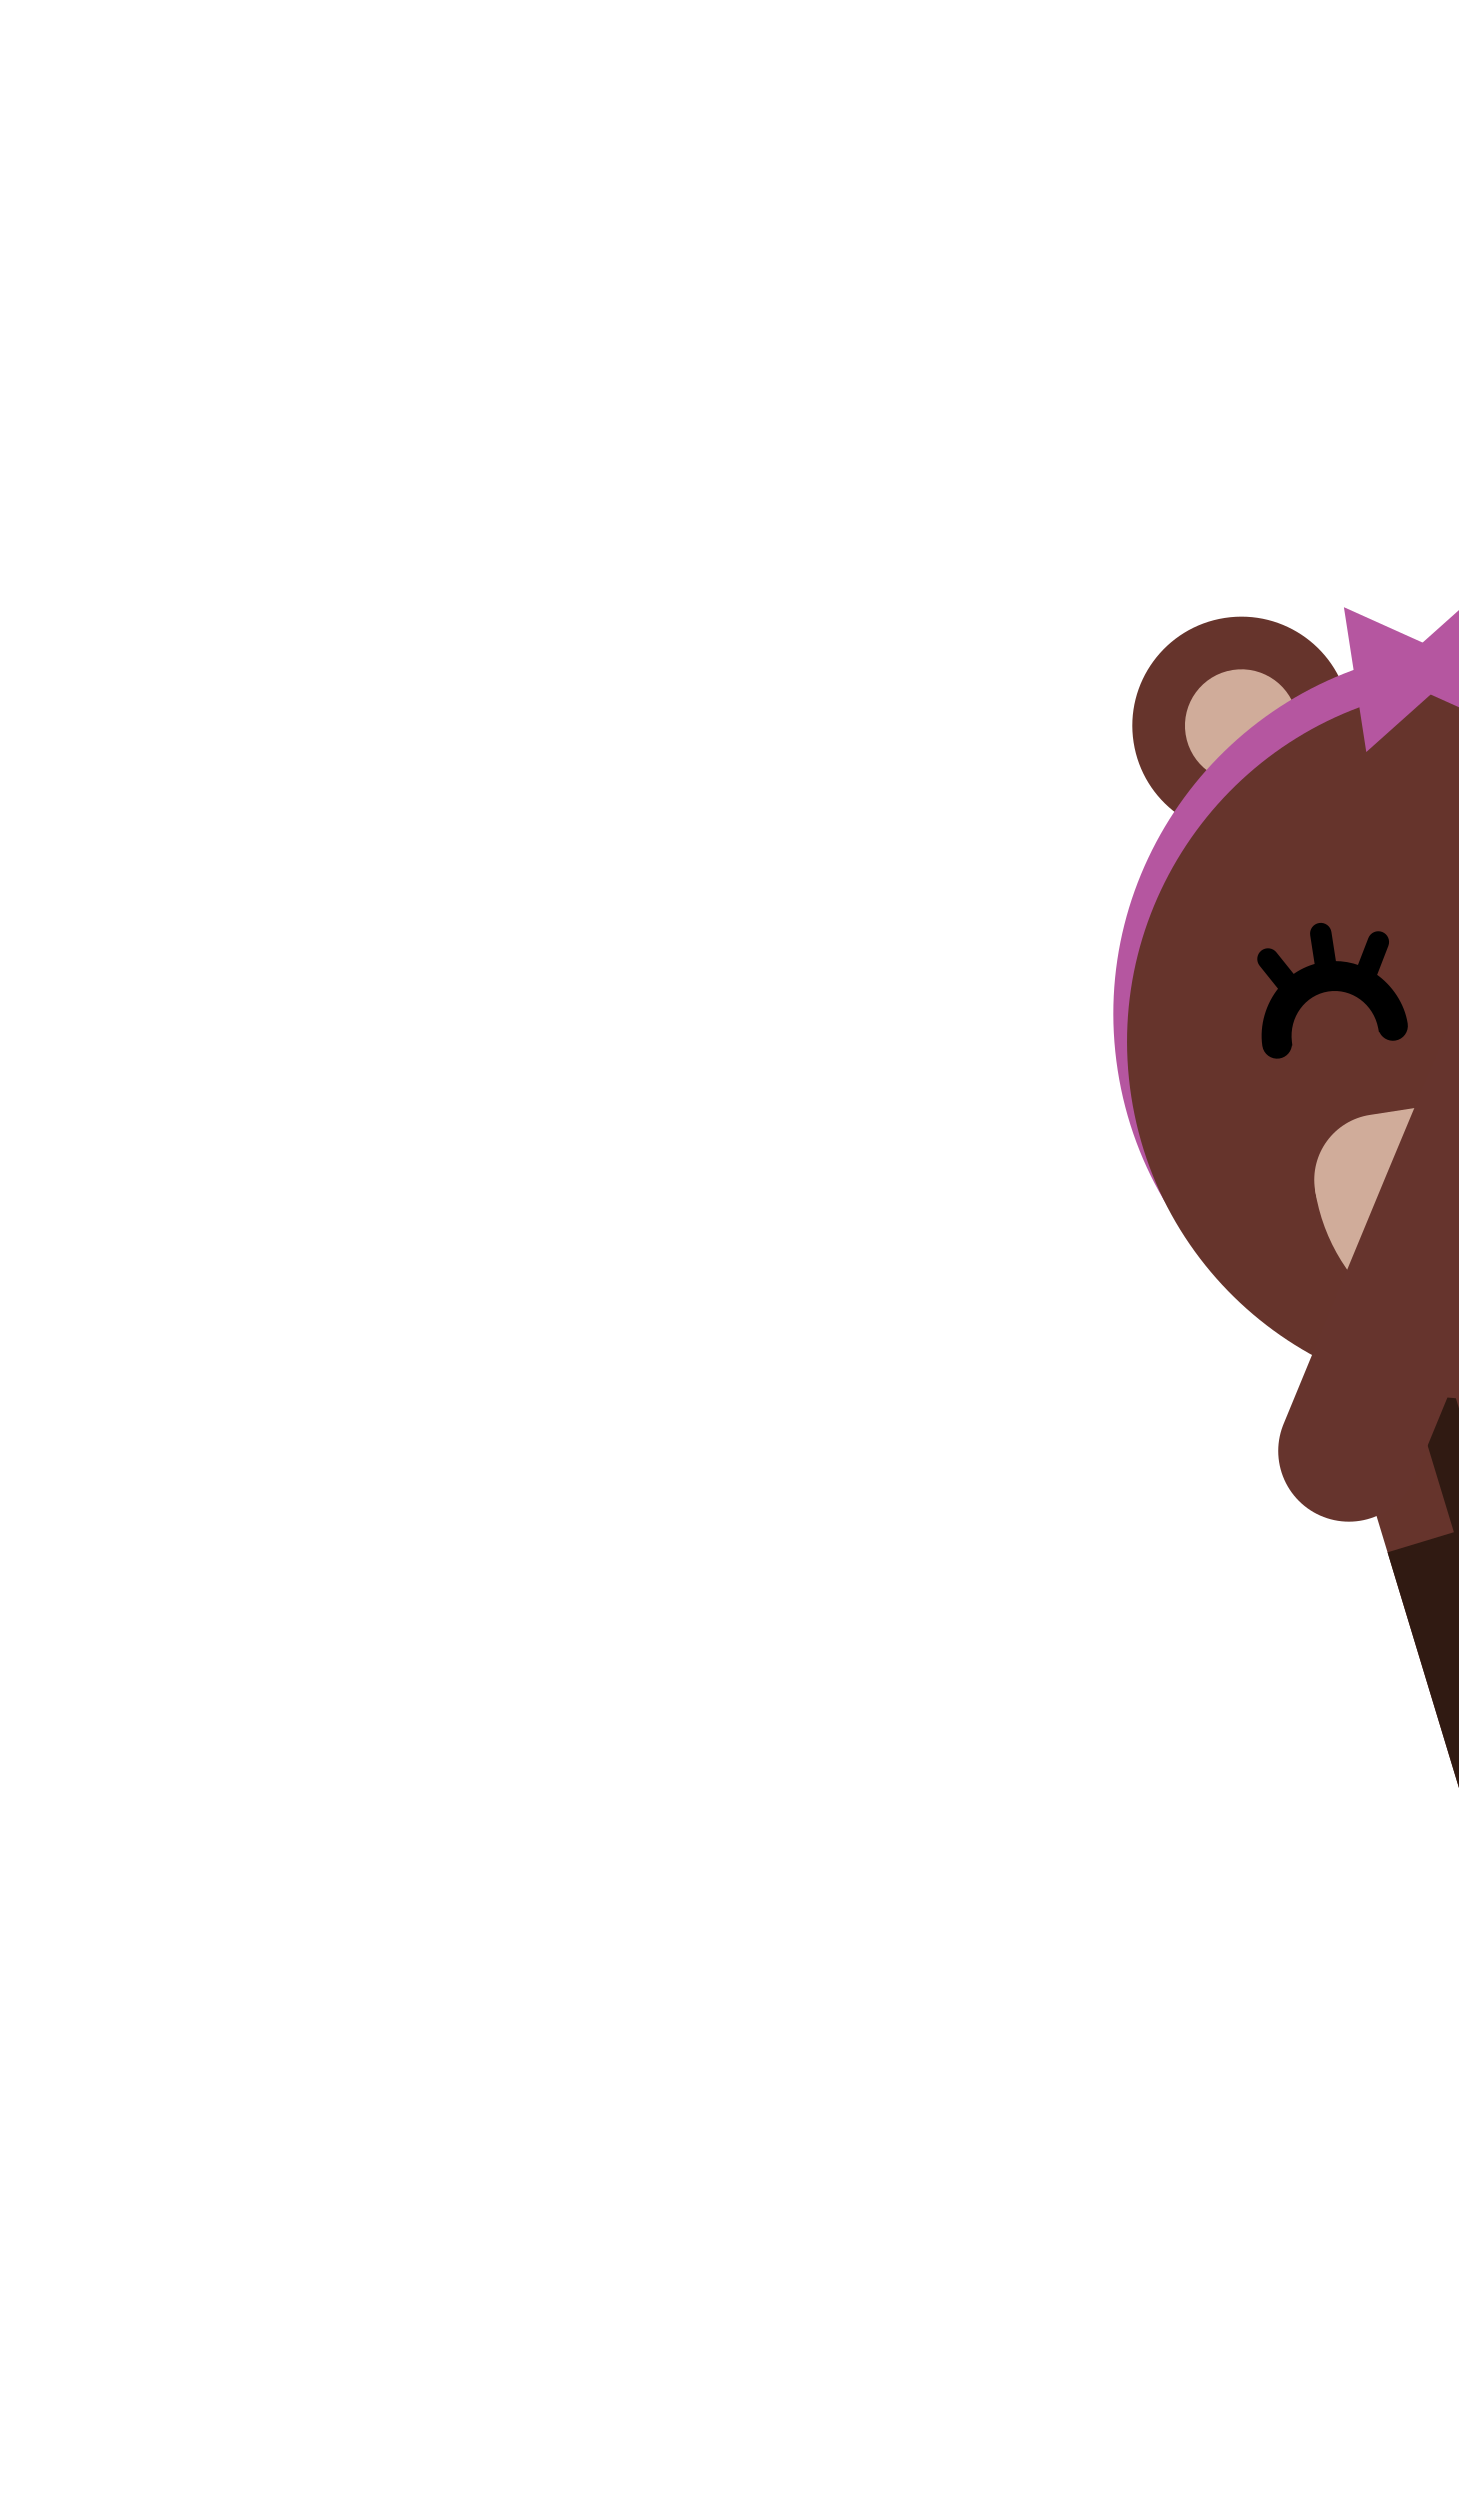
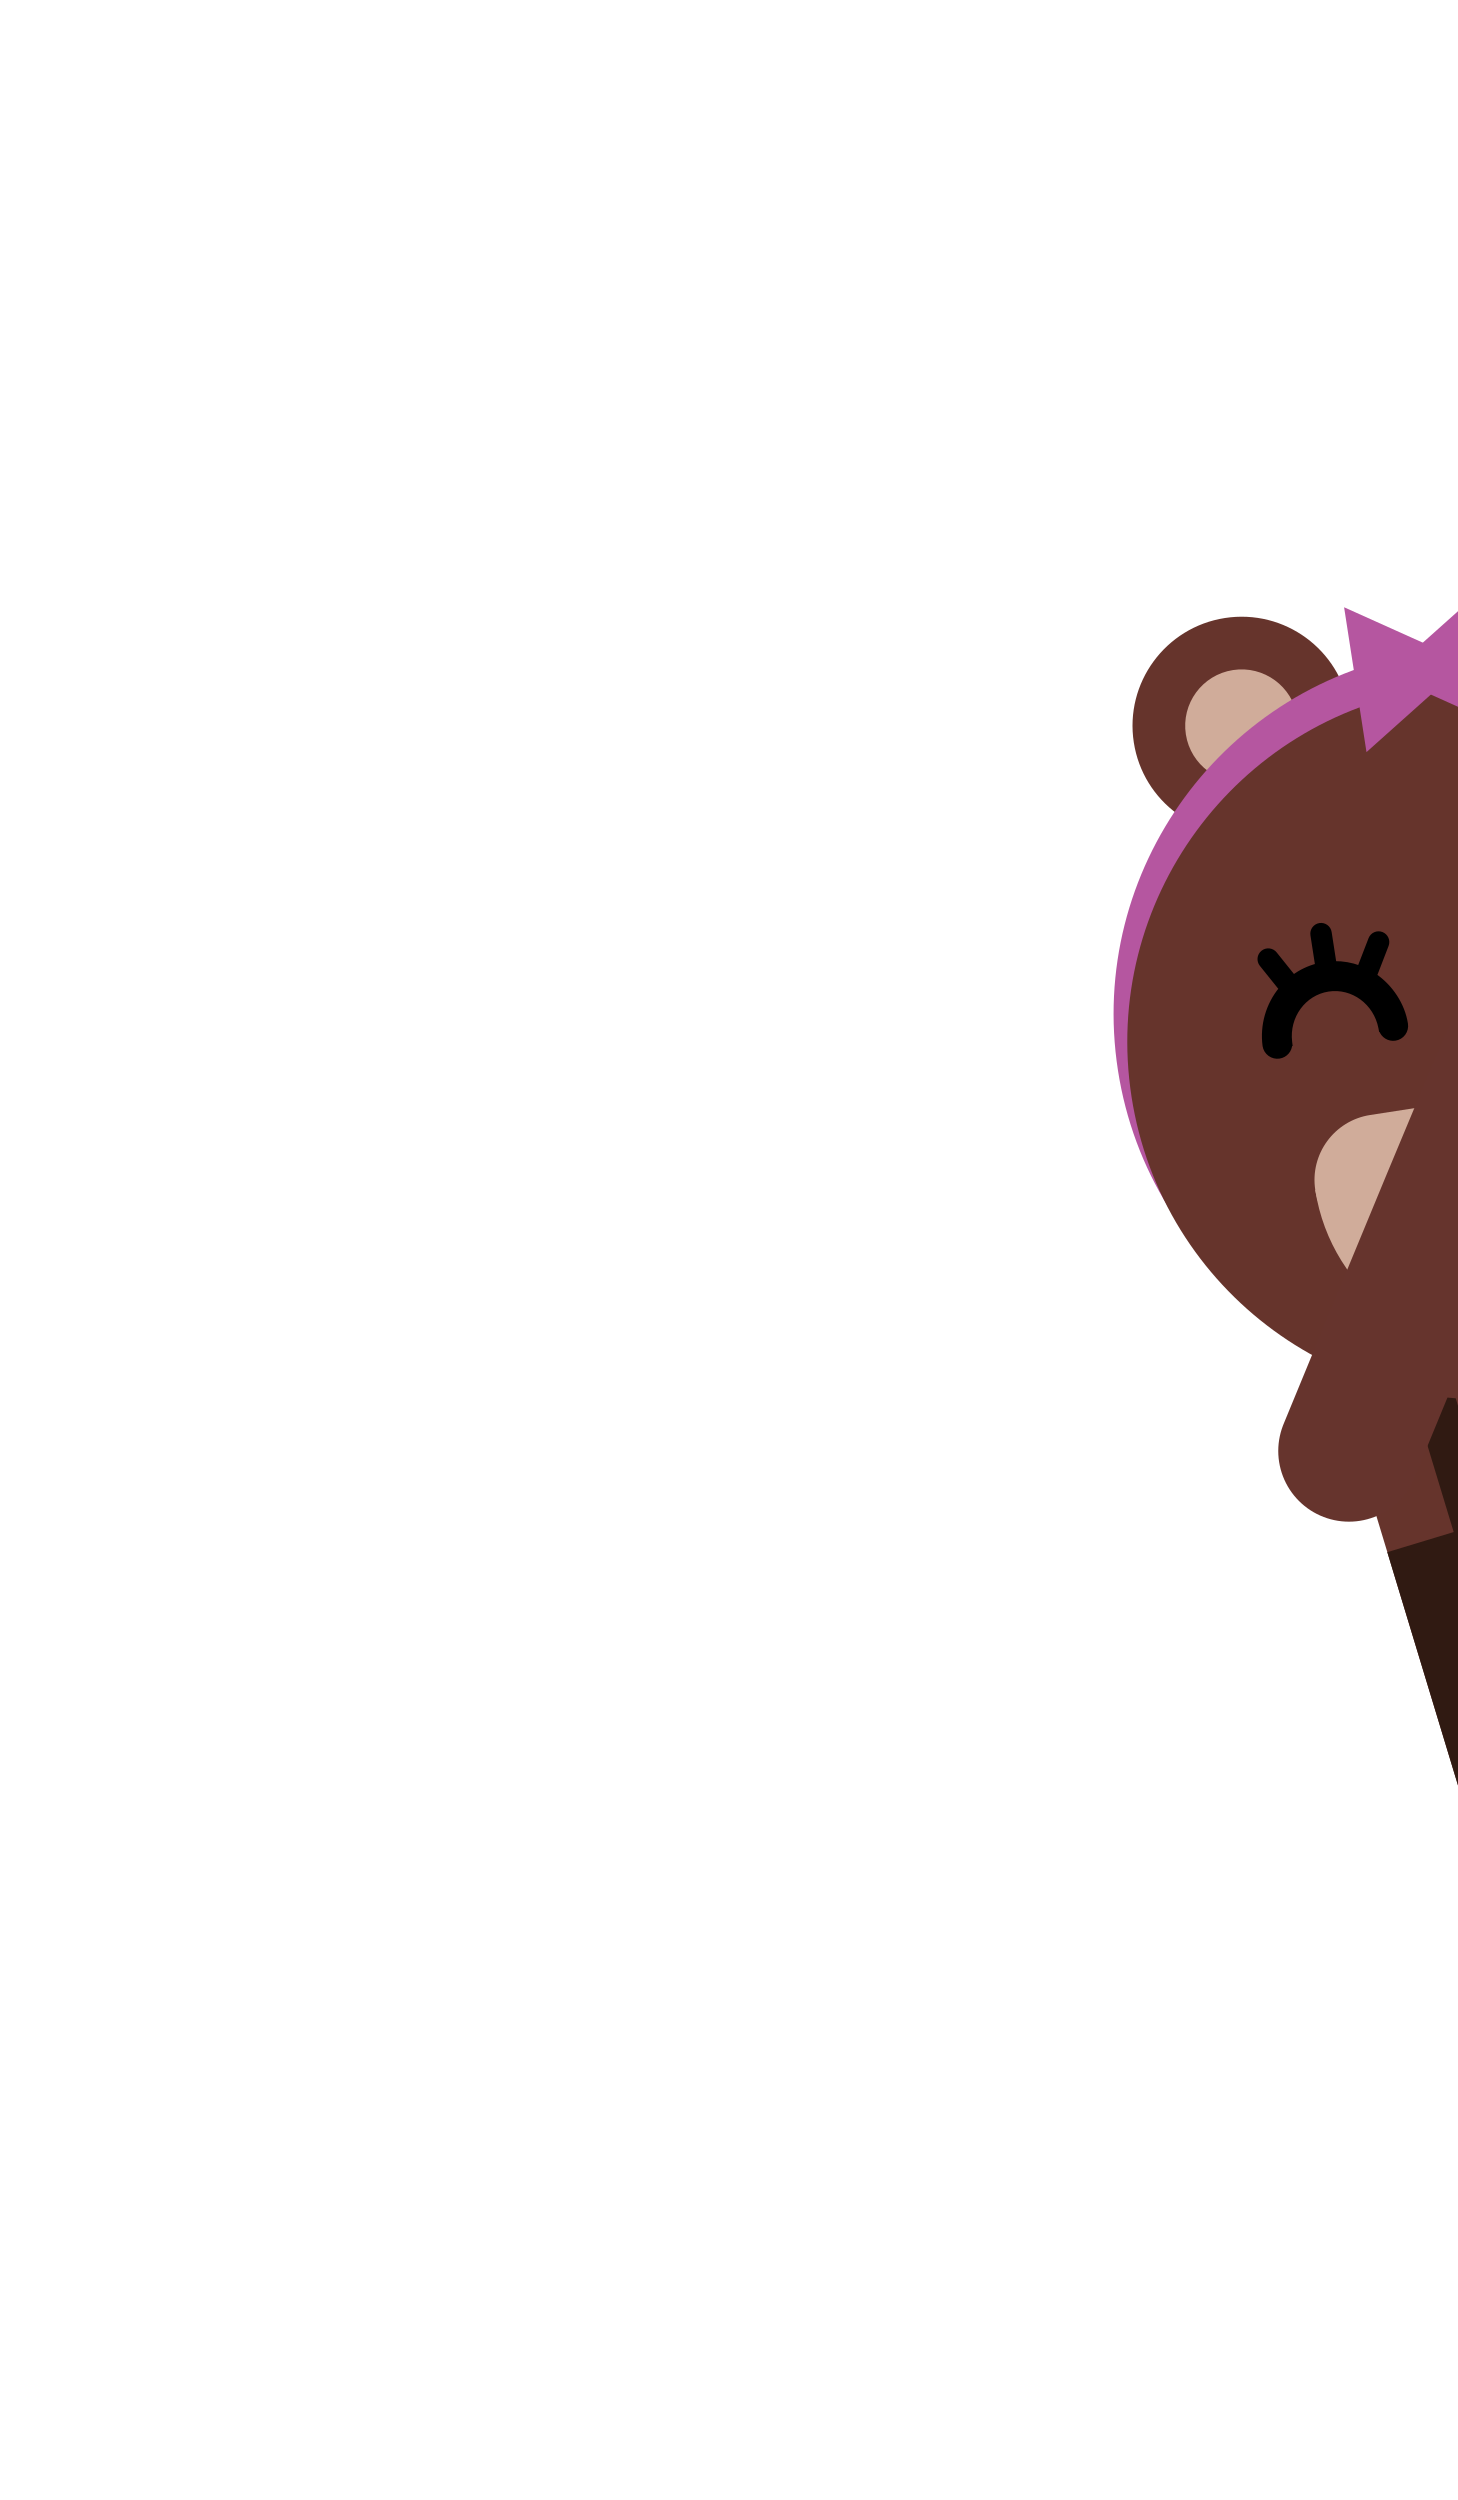
<svg xmlns="http://www.w3.org/2000/svg" width="800" height="800" style="width:100%;height:100%">
  <defs>
    <clipPath id="a">
      <path d="M0 0h800v800H0z" />
    </clipPath>
    <clipPath id="b">
      <path d="M0 0h400v400H0z" />
    </clipPath>
    <clipPath id="c">
      <path d="M0 0h500v500H0z" />
    </clipPath>
  </defs>
  <g clip-path="url(#a)">
-     <g display="block">
-       <g>
-         <path stroke-linecap="round" stroke-linejoin="round" stroke="#5E79BC" stroke-width="38" d="M431.66 705l5.52-115.53 5.52-115.54" fill="none" />
+     <path stroke-linecap="round" stroke-linejoin="round" stroke="#5E79BC" stroke-width="38" d="M431.66 705l5.52-115.53 5.52-115.54M375 705s0 0 0 0 4.09-82 6.02-107.85c1.92-25.85 10-107.55 10-107.55" fill="none" display="block" />
+     <g clip-path="url(#b)" transform="rotate(-16.86 935.87 -342.7)" display="block">
+       <g display="block">
+         <path fill="#5E79BB" d="M258.7 280.27a58.83 58.83 0 1 1-117.65 0 58.83 58.83 0 0 1 117.66 0z" />
+         <path fill="#66342C" d="M151.83 157.7a48.04 48.04 0 1 1 96.1 0v88.74h-96.1V157.7z" />
+         <path fill="#301A12" d="M232.72 122.64a48.23 48.23 0 0 0-9.8-7.1v52.21H178.3v-52.99a48.14 48.14 0 0 0-9.8 6.56v46.43h-16.68v78.69h96.1v-78.69h-15.2v-45.11z" />
      </g>
    </g>
-     <g display="block">
-       <g>
-         <path stroke-linecap="round" stroke-linejoin="round" stroke="#5E79BC" stroke-width="38" d="M375 705s0 0 0 0 4.09-82 6.02-107.85c1.92-25.85 10-107.55 10-107.55" fill="none" />
+     <path stroke-linecap="round" stroke-linejoin="round" stroke="#66342D" stroke-width="34" d="M573.82 206.07s0 0 0 0-53.95 47.58-73.23 61.85c-19.28 14.27-80.55 51.96-80.55 51.96" fill="none" display="block" />
+     <g clip-path="url(#c)" transform="rotate(-8.79 587.3 -795.03) scale(.8)" display="block">
+       <g display="block">
+         <path fill="#D0AC9A" d="M193.94 136.22a16.36 16.36 0 0 1 22.36 6l6.22 10.8a16.4 16.4 0 0 1-6 22.38 16.36 16.36 0 0 1-22.37-6l-6.22-10.8a16.4 16.4 0 0 1 6-22.38z" />
+         <path stroke="#66342C" stroke-width="11.3" d="M193.94 136.22s0 0 0 0a16.36 16.36 0 0 1 22.36 6l6.22 10.8a16.4 16.4 0 0 1-6 22.38 16.36 16.36 0 0 1-22.37-6l-6.22-10.8a16.4 16.4 0 0 1 6-22.38z" fill="none" />
+         <path fill="#66342C" d="M192.21 115.97a32.78 32.78 0 1 1 0 65.56 32.78 32.78 0 0 1 0-65.56z" />
+         <path fill="#D0AC9A" d="M192.21 131.8a16.95 16.95 0 1 1 0 33.9 16.95 16.95 0 0 1 0-33.9z" />
+         <path fill="#66342C" d="M306.94 115.97a32.78 32.78 0 1 1 0 65.56 32.78 32.78 0 0 1 0-65.56z" />
+         <path fill="#D0AC9A" d="M306.94 131.8a16.95 16.95 0 1 1 0 33.9 16.95 16.95 0 0 1 0-33.9z" />
+         <path fill="#B556A0" d="M249.86 135.19c60.86 0 110.2 49.34 110.2 110.2s-49.34 110.2-110.2 110.2c-60.87 0-110.2-49.33-110.2-110.2 0-60.86 49.33-110.2 110.2-110.2z" />
+         <path fill="#66342C" d="M249.86 146.49c59.3 0 107.38 48.07 107.38 107.38 0 59.3-48.08 107.38-107.38 107.38s-107.38-48.08-107.38-107.38 48.08-107.38 107.38-107.38z" />
+         <path fill="#B556A0" d="M262.02 140.27L228.1 162.3v-44.05l33.9 22.02z" />
+         <path fill="#B556A0" d="M237.7 140.27l33.91-22.02v44.05l-33.91-22.03z" />
+         <path fill="#D0AC9A" d="M250.42 347.12c31.84 0 57.65-25.56 57.65-57.1h-115.3c0 31.54 25.82 57.1 57.65 57.1z" />
+         <path fill="#D0AC9A" d="M308.07 290.02a19.77 19.77 0 0 1-19.77 19.77h-75.76a19.76 19.76 0 0 1 0-39.53h75.77a19.76 19.76 0 0 1 19.76 19.76z" />
+         <path fill="#301A12" d="M250.42 306.98c12.97 0 23.48-10.65 23.48-23.8h-46.97c0 13.15 10.52 23.8 23.49 23.8z" />
+         <path fill="#301A12" d="M273.9 283.19a8.23 8.23 0 0 1-8.23 8.23h-30.5a8.23 8.23 0 0 1 0-16.47h30.5a8.23 8.23 0 0 1 8.23 8.24z" />
+         <path d="M216.08 225.9l4.58-7.96a2.66 2.66 0 0 1 3.64-.97 2.67 2.67 0 0 1 .97 3.64l-4.87 8.47c4.22 4 6.98 9.88 6.98 15.77a3.92 3.92 0 0 1-3.92 3.93 3.92 3.92 0 0 1-3.88-3.32h-.03l-.02-.59c-.27-7.66-6.31-13.75-13.69-13.75s-13.42 6.09-13.69 13.75l-.02.6-.03-.01a3.92 3.92 0 0 1-3.88 3.32 3.92 3.92 0 0 1-3.92-3.93v-.03a22.4 22.4 0 0 1 7.44-16.16l-4.64-8.05a2.67 2.67 0 0 1 .98-3.64 2.66 2.66 0 0 1 3.64.97l4.42 7.68a20.89 20.89 0 0 1 7.46-2.24v-9.23a2.67 2.67 0 0 1 2.66-2.67 2.66 2.66 0 0 1 2.66 2.67v9.33a20.89 20.89 0 0 1 7.16 2.42z" />
+         <path stroke="#000" stroke-width="1.13" d="M216.08 225.9l4.58-7.96a2.66 2.66 0 0 1 3.64-.97 2.67 2.67 0 0 1 .97 3.64l-4.87 8.47c4.22 4 6.98 9.88 6.98 15.77a3.92 3.92 0 0 1-3.92 3.93 3.92 3.92 0 0 1-3.88-3.32h-.03l-.02-.59c-.27-7.66-6.31-13.75-13.69-13.75s-13.42 6.09-13.69 13.75l-.02.6-.03-.01a3.92 3.92 0 0 1-3.88 3.32 3.92 3.92 0 0 1-3.92-3.93v0-.03 0a22.4 22.4 0 0 1 7.44-16.16l-4.64-8.05a2.67 2.67 0 0 1 .98-3.64 2.66 2.66 0 0 1 3.64.97l4.42 7.68a20.89 20.89 0 0 1 7.46-2.24v-9.23a2.67 2.67 0 0 1 2.66-2.67 2.66 2.66 0 0 1 2.66 2.67v9.33a20.89 20.89 0 0 1 7.16 2.42z" fill="none" />
+         <path d="M290.1 223.48v-9.33a2.67 2.67 0 0 1 2.66-2.67 2.67 2.67 0 0 1 2.66 2.67v9.23a20.89 20.89 0 0 1 7.46 2.24l4.42-7.68a2.66 2.66 0 0 1 3.64-.97 2.67 2.67 0 0 1 .98 3.64l-4.64 8.05a22.4 22.4 0 0 1 7.44 16.15v.04a3.92 3.92 0 0 1-3.92 3.93 3.92 3.92 0 0 1-3.88-3.32h-.03l-.02-.59c-.27-7.66-6.31-13.75-13.69-13.75s-13.42 6.09-13.69 13.75l-.02.6-.03-.01a3.92 3.92 0 0 1-3.88 3.32 3.92 3.92 0 0 1-3.92-3.93c0-5.89 2.76-11.77 6.98-15.77l-4.87-8.47a2.67 2.67 0 0 1 .97-3.64 2.66 2.66 0 0 1 3.64.97l4.58 7.96a20.89 20.89 0 0 1 7.16-2.42z" />
+         <path stroke="#000" stroke-width="1.13" d="M290.1 223.48v-9.33a2.67 2.67 0 0 1 2.66-2.67 2.67 2.67 0 0 1 2.66 2.67v9.23a20.89 20.89 0 0 1 7.46 2.24l4.42-7.68a2.66 2.66 0 0 1 3.64-.97 2.67 2.67 0 0 1 .98 3.64l-4.64 8.05a22.4 22.4 0 0 1 7.44 16.15v.04a3.92 3.92 0 0 1-3.92 3.93 3.92 3.92 0 0 1-3.88-3.32h-.03l-.02-.59c-.27-7.66-6.31-13.75-13.69-13.75s-13.42 6.09-13.69 13.75l-.02.6-.03-.01a3.92 3.92 0 0 1-3.88 3.32 3.92 3.92 0 0 1-3.92-3.93c0-5.89 2.76-11.77 6.98-15.77l-4.87-8.47a2.67 2.67 0 0 1 .97-3.64 2.66 2.66 0 0 1 3.64.97l4.58 7.96a20.89 20.89 0 0 1 7.16-2.42z" fill="none" />
      </g>
    </g>
-     <g clip-path="url(#b)" transform="rotate(-16.864 935.865 -342.707)" display="block">
-       <g display="block">
-         <path fill="#5E79BB" d="M258.707 280.266c0 32.49-26.339 58.83-58.83 58.83-32.49 0-58.83-26.34-58.83-58.83 0-32.49 26.34-58.83 58.83-58.83 32.491 0 58.83 26.34 58.83 58.83z" />
-         <path fill="#66342C" d="M151.833 157.703c0-26.534 21.51-48.044 48.044-48.044 26.535 0 48.045 21.51 48.045 48.044v88.736h-96.09v-88.736z" />
-         <path fill="#301A12" d="M232.724 122.64a48.225 48.225 0 0 0-9.805-7.106v52.22h-44.613V114.76a48.14 48.14 0 0 0-9.805 6.557v46.436h-16.668v78.685h96.089v-78.685h-15.198V122.64z" />
-       </g>
-     </g>
-     <g display="block">
-       <g>
-         <path stroke-linecap="round" stroke-linejoin="round" stroke="#66342D" stroke-width="34" d="M573.823 206.075s0 0 0 0-53.95 47.58-73.23 61.85c-19.28 14.27-80.55 51.96-80.55 51.96" fill="none" />
-       </g>
-     </g>
-     <g clip-path="url(#c)" transform="rotate(-8.787 587.301 -795.03) scale(.8)" display="block">
-       <g display="block">
-         <path fill="#D0AC9A" d="M193.937 136.225c7.834-4.523 17.847-1.836 22.364 6.001l6.22 10.79c4.516 7.838 1.828 17.857-6.006 22.38-7.834 4.523-17.846 1.837-22.364-6l-6.22-10.79c-4.516-7.837-1.827-17.858 6.006-22.381z" />
-         <path stroke="#66342C" stroke-width="11.303" d="M193.937 136.225s0 0 0 0c7.834-4.523 17.847-1.836 22.364 6.001l6.22 10.79c4.516 7.838 1.828 17.857-6.006 22.38-7.834 4.523-17.846 1.837-22.364-6l-6.22-10.79c-4.516-7.837-1.827-17.858 6.006-22.381z" fill="none" />
-         <path fill="#66342C" d="M192.213 115.971c18.104 0 32.78 14.675 32.78 32.779 0 18.103-14.676 32.779-32.78 32.779-18.103 0-32.778-14.676-32.778-32.78 0-18.103 14.675-32.778 32.778-32.778z" />
-         <path fill="#D0AC9A" d="M192.213 131.795c9.364 0 16.955 7.591 16.955 16.955 0 9.363-7.591 16.954-16.955 16.954-9.363 0-16.954-7.59-16.954-16.954s7.591-16.955 16.954-16.955z" />
-         <path fill="#66342C" d="M306.939 115.971c18.103 0 32.779 14.675 32.779 32.779 0 18.103-14.676 32.779-32.78 32.779-18.102 0-32.778-14.676-32.778-32.78 0-18.103 14.676-32.778 32.779-32.778z" />
-         <path fill="#D0AC9A" d="M306.939 131.795c9.363 0 16.954 7.591 16.954 16.955 0 9.363-7.59 16.954-16.954 16.954s-16.955-7.59-16.955-16.954 7.591-16.955 16.955-16.955z" />
-         <path fill="#B556A0" d="M249.859 135.186c60.864 0 110.204 49.34 110.204 110.205 0 60.863-49.34 110.204-110.204 110.204-60.864 0-110.205-49.34-110.205-110.204 0-60.864 49.34-110.205 110.205-110.205z" />
-         <path fill="#66342C" d="M249.859 146.49c59.303 0 107.378 48.074 107.378 107.378 0 59.303-48.075 107.378-107.378 107.378-59.304 0-107.379-48.075-107.379-107.378 0-59.304 48.075-107.379 107.379-107.379z" />
-         <path fill="#B556A0" d="M262.017 140.273l-33.91 22.024v-44.049l33.91 22.025z" />
-         <path fill="#B556A0" d="M237.7 140.273l33.91-22.025v44.05l-33.91-22.025z" />
-         <path fill="#D0AC9A" d="M250.423 347.117c31.836 0 57.645-25.562 57.645-57.095h-115.29c0 31.533 25.809 57.095 57.645 57.095z" />
-         <path fill="#D0AC9A" d="M308.07 290.021c0 10.915-8.85 19.764-19.765 19.764h-75.762c-10.915 0-19.763-8.849-19.763-19.764s8.848-19.764 19.763-19.764h75.762c10.916 0 19.764 8.85 19.764 19.764z" />
-         <path fill="#301A12" d="M250.418 306.978c12.97 0 23.484-10.65 23.484-23.79h-46.97c0 13.14 10.515 23.79 23.486 23.79z" />
-         <path fill="#301A12" d="M273.902 283.189a8.235 8.235 0 0 1-8.234 8.235h-30.5a8.235 8.235 0 0 1 0-16.47h30.5a8.235 8.235 0 0 1 8.234 8.235z" />
-         <path d="M216.077 225.904l4.584-7.961a2.66 2.66 0 0 1 3.638-.977 2.672 2.672 0 0 1 .974 3.644l-4.876 8.467c4.227 4.002 6.981 9.885 6.981 15.775a3.924 3.924 0 0 1-3.92 3.93 3.925 3.925 0 0 1-3.875-3.324l-.035.003-.02-.59c-.265-7.662-6.312-13.753-13.688-13.753s-13.422 6.091-13.687 13.754l-.021.59-.035-.004a3.925 3.925 0 0 1-3.875 3.323 3.925 3.925 0 0 1-3.92-3.93v-.002-.033-.002c.056-6.1 2.928-12.122 7.436-16.155l-4.634-8.049a2.671 2.671 0 0 1 .974-3.644 2.66 2.66 0 0 1 3.638.977l4.419 7.675a20.885 20.885 0 0 1 7.462-2.242v-9.226a2.665 2.665 0 0 1 2.663-2.668 2.664 2.664 0 0 1 2.662 2.668v9.33a20.89 20.89 0 0 1 7.155 2.424z" />
-         <path stroke="#000" stroke-width="1.13" d="M216.077 225.904l4.584-7.961a2.66 2.66 0 0 1 3.638-.977 2.672 2.672 0 0 1 .974 3.644l-4.876 8.467c4.227 4.002 6.981 9.885 6.981 15.775a3.924 3.924 0 0 1-3.92 3.93 3.925 3.925 0 0 1-3.875-3.324l-.035.003-.02-.59c-.265-7.662-6.312-13.753-13.688-13.753s-13.422 6.091-13.687 13.754l-.021.59-.035-.004a3.925 3.925 0 0 1-3.875 3.323 3.925 3.925 0 0 1-3.92-3.93v-.002-.033-.002c.056-6.1 2.928-12.122 7.436-16.155l-4.634-8.049a2.671 2.671 0 0 1 .974-3.644 2.66 2.66 0 0 1 3.638.977l4.419 7.675a20.885 20.885 0 0 1 7.462-2.242v-9.226a2.665 2.665 0 0 1 2.663-2.668 2.664 2.664 0 0 1 2.662 2.668v9.33a20.89 20.89 0 0 1 7.155 2.424z" fill="none" />
-         <g>
-           <path d="M290.099 223.48v-9.33a2.665 2.665 0 0 1 2.662-2.668 2.666 2.666 0 0 1 2.662 2.668v9.226a20.886 20.886 0 0 1 7.462 2.242l4.42-7.675a2.66 2.66 0 0 1 3.637-.977 2.67 2.67 0 0 1 .974 3.644l-4.634 8.049c4.508 4.033 7.38 10.055 7.436 16.155V244.852a3.925 3.925 0 0 1-3.92 3.93 3.924 3.924 0 0 1-3.874-3.324l-.036.003-.02-.59c-.265-7.662-6.312-13.753-13.688-13.753-7.377 0-13.423 6.091-13.688 13.754l-.02.59-.035-.004a3.925 3.925 0 0 1-3.875 3.323 3.924 3.924 0 0 1-3.92-3.929c0-5.89 2.754-11.773 6.98-15.775l-4.876-8.467a2.672 2.672 0 0 1 .975-3.644 2.66 2.66 0 0 1 3.638.977l4.584 7.96a20.887 20.887 0 0 1 7.156-2.422z" />
-           <path stroke="#000" stroke-width="1.13" d="M290.099 223.48v-9.33a2.665 2.665 0 0 1 2.662-2.668 2.666 2.666 0 0 1 2.662 2.668v9.226a20.886 20.886 0 0 1 7.462 2.242l4.42-7.675a2.66 2.66 0 0 1 3.637-.977 2.67 2.67 0 0 1 .974 3.644l-4.634 8.049c4.508 4.033 7.38 10.055 7.436 16.155V244.852a3.925 3.925 0 0 1-3.92 3.93 3.924 3.924 0 0 1-3.874-3.324l-.036.003-.02-.59c-.265-7.662-6.312-13.753-13.688-13.753-7.377 0-13.423 6.091-13.688 13.754l-.02.59-.035-.004a3.925 3.925 0 0 1-3.875 3.323 3.924 3.924 0 0 1-3.92-3.929c0-5.89 2.754-11.773 6.98-15.775l-4.876-8.467a2.672 2.672 0 0 1 .975-3.644 2.66 2.66 0 0 1 3.638.977l4.584 7.96a20.887 20.887 0 0 1 7.156-2.422z" fill="none" />
-         </g>
-       </g>
-     </g>
-     <g display="block">
-       <g>
-         <path stroke-linecap="round" stroke-linejoin="round" stroke="#66342D" stroke-width="34" d="M392.446 187.763s0 0 0 0-26.56 61.19-34.64 80.31c-8.08 19.12-33.46 80.81-33.46 80.81" fill="none" />
-       </g>
-     </g>
+     <path stroke-linecap="round" stroke-linejoin="round" stroke="#66342D" stroke-width="34" d="M392.45 187.76s0 0 0 0-26.56 61.2-34.64 80.31c-8.08 19.12-33.46 80.81-33.46 80.81" fill="none" display="block" />
  </g>
</svg>
